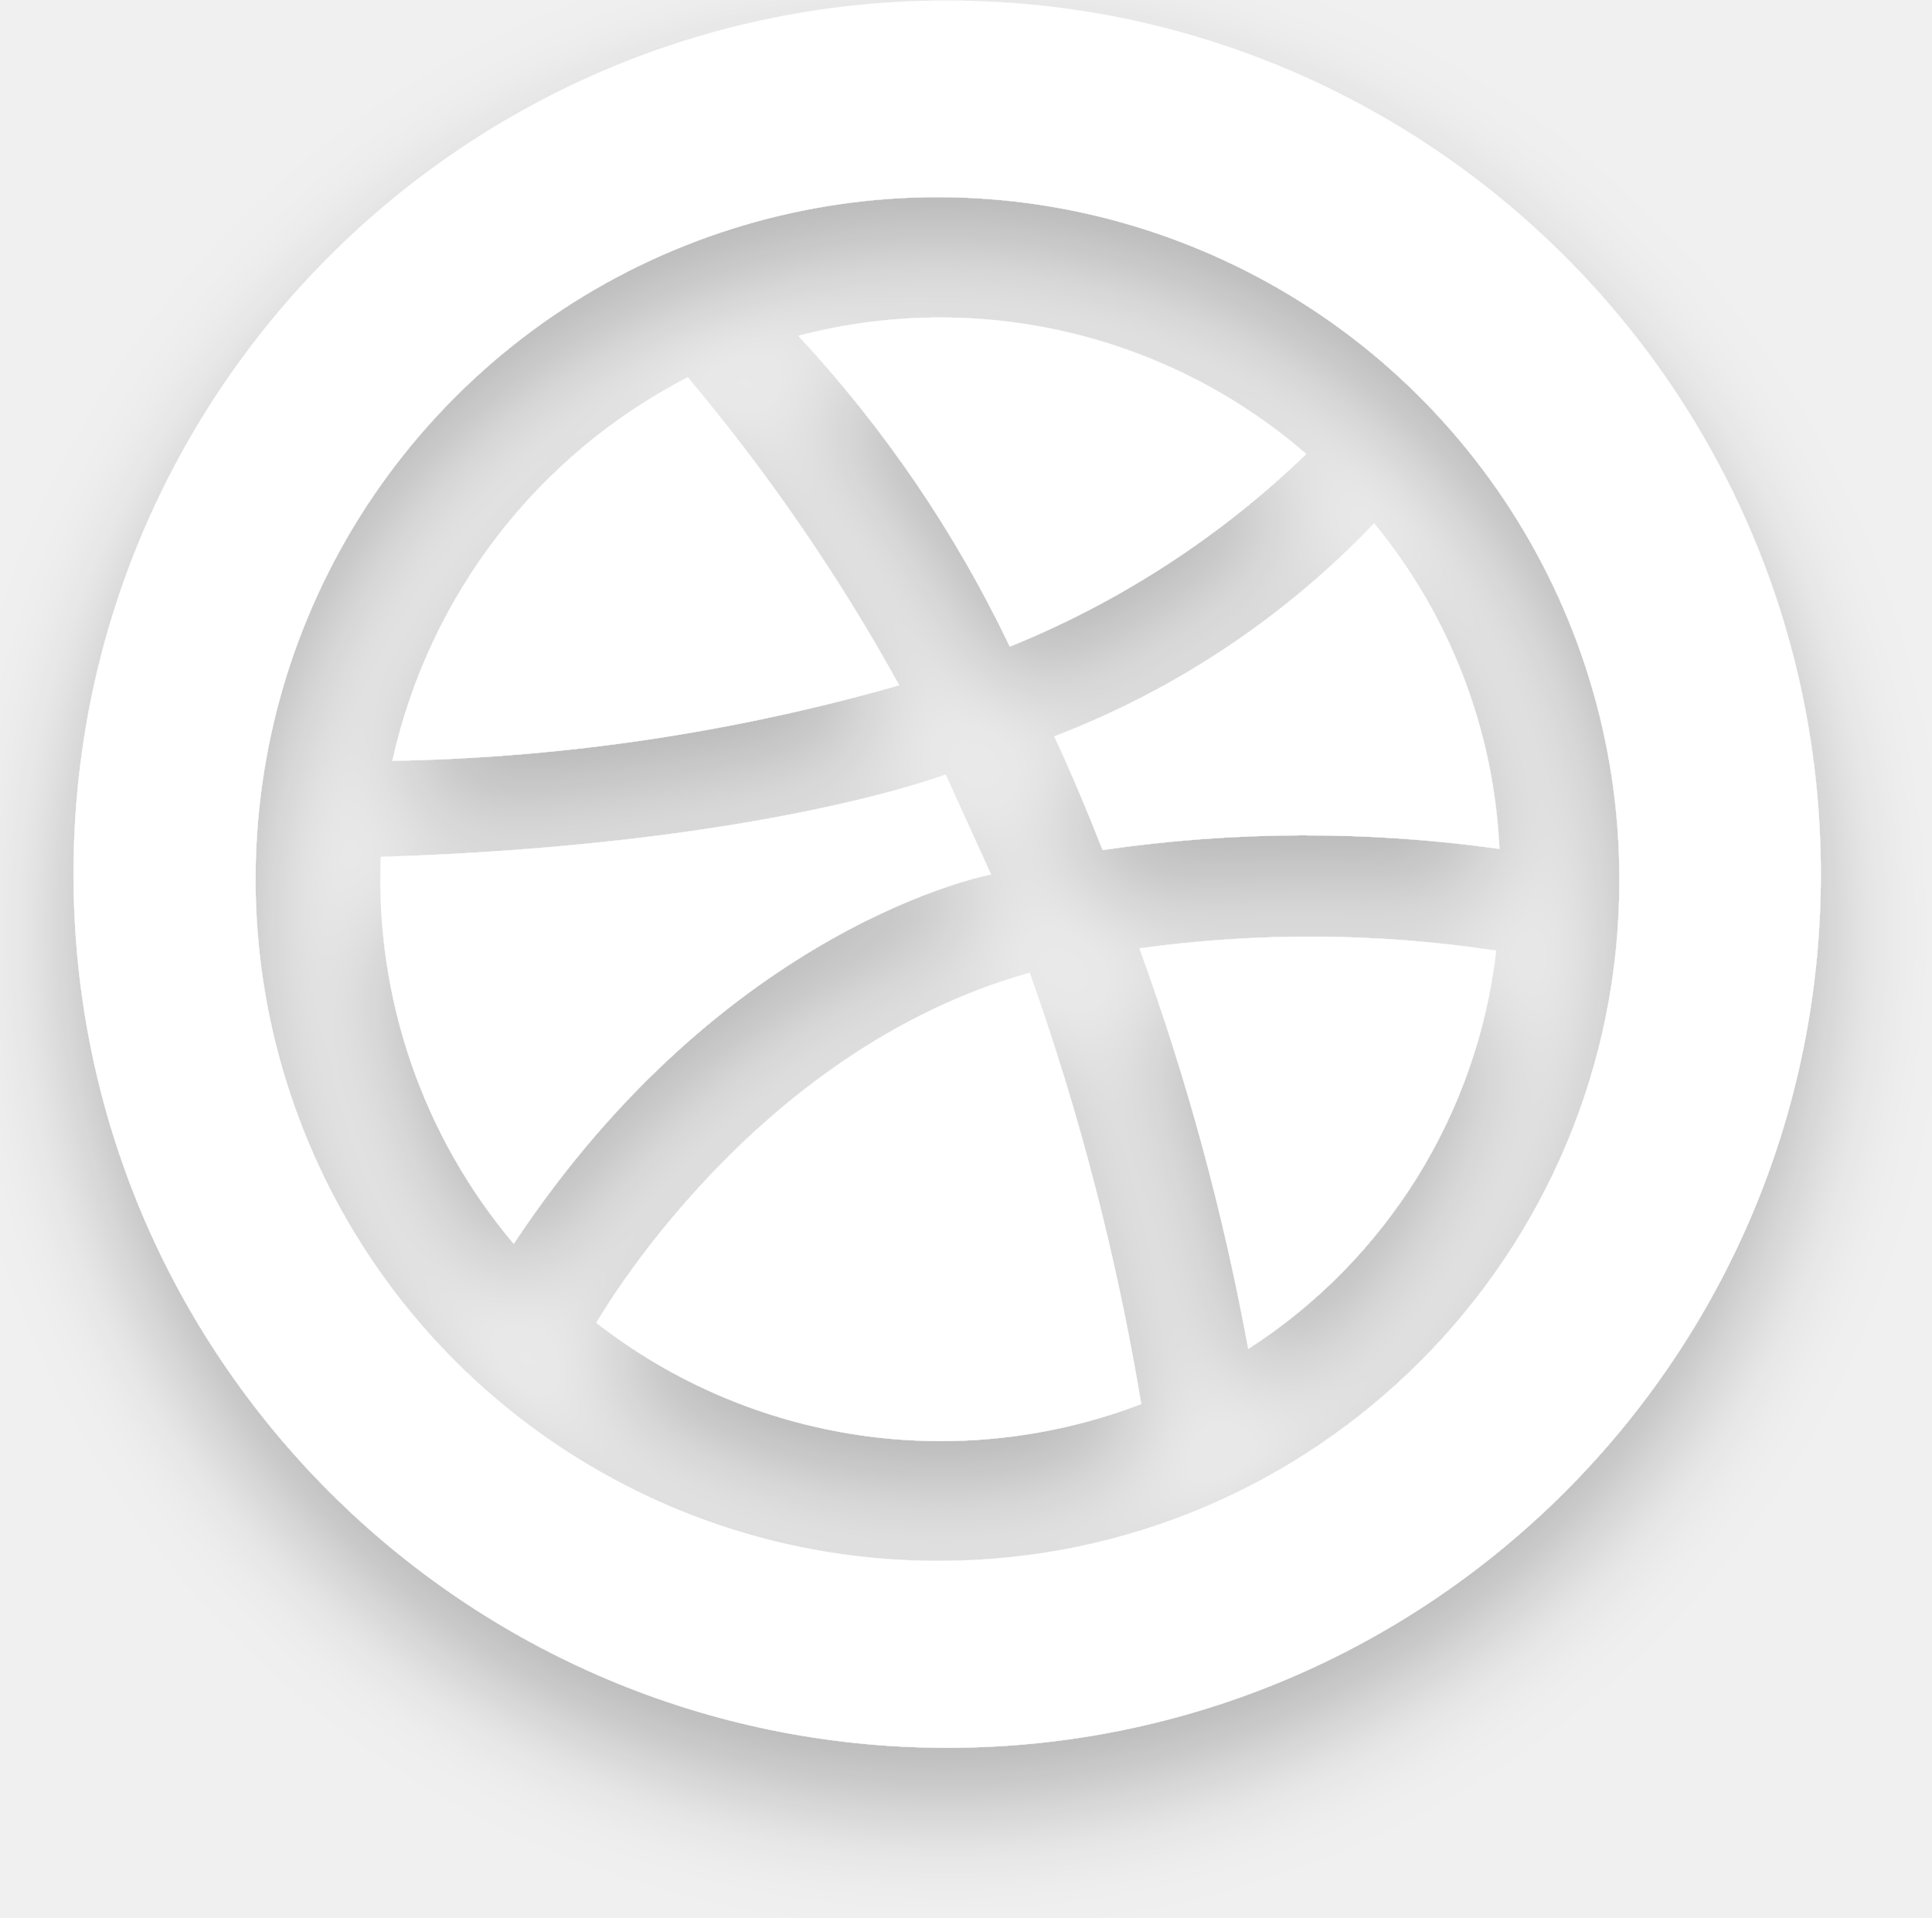
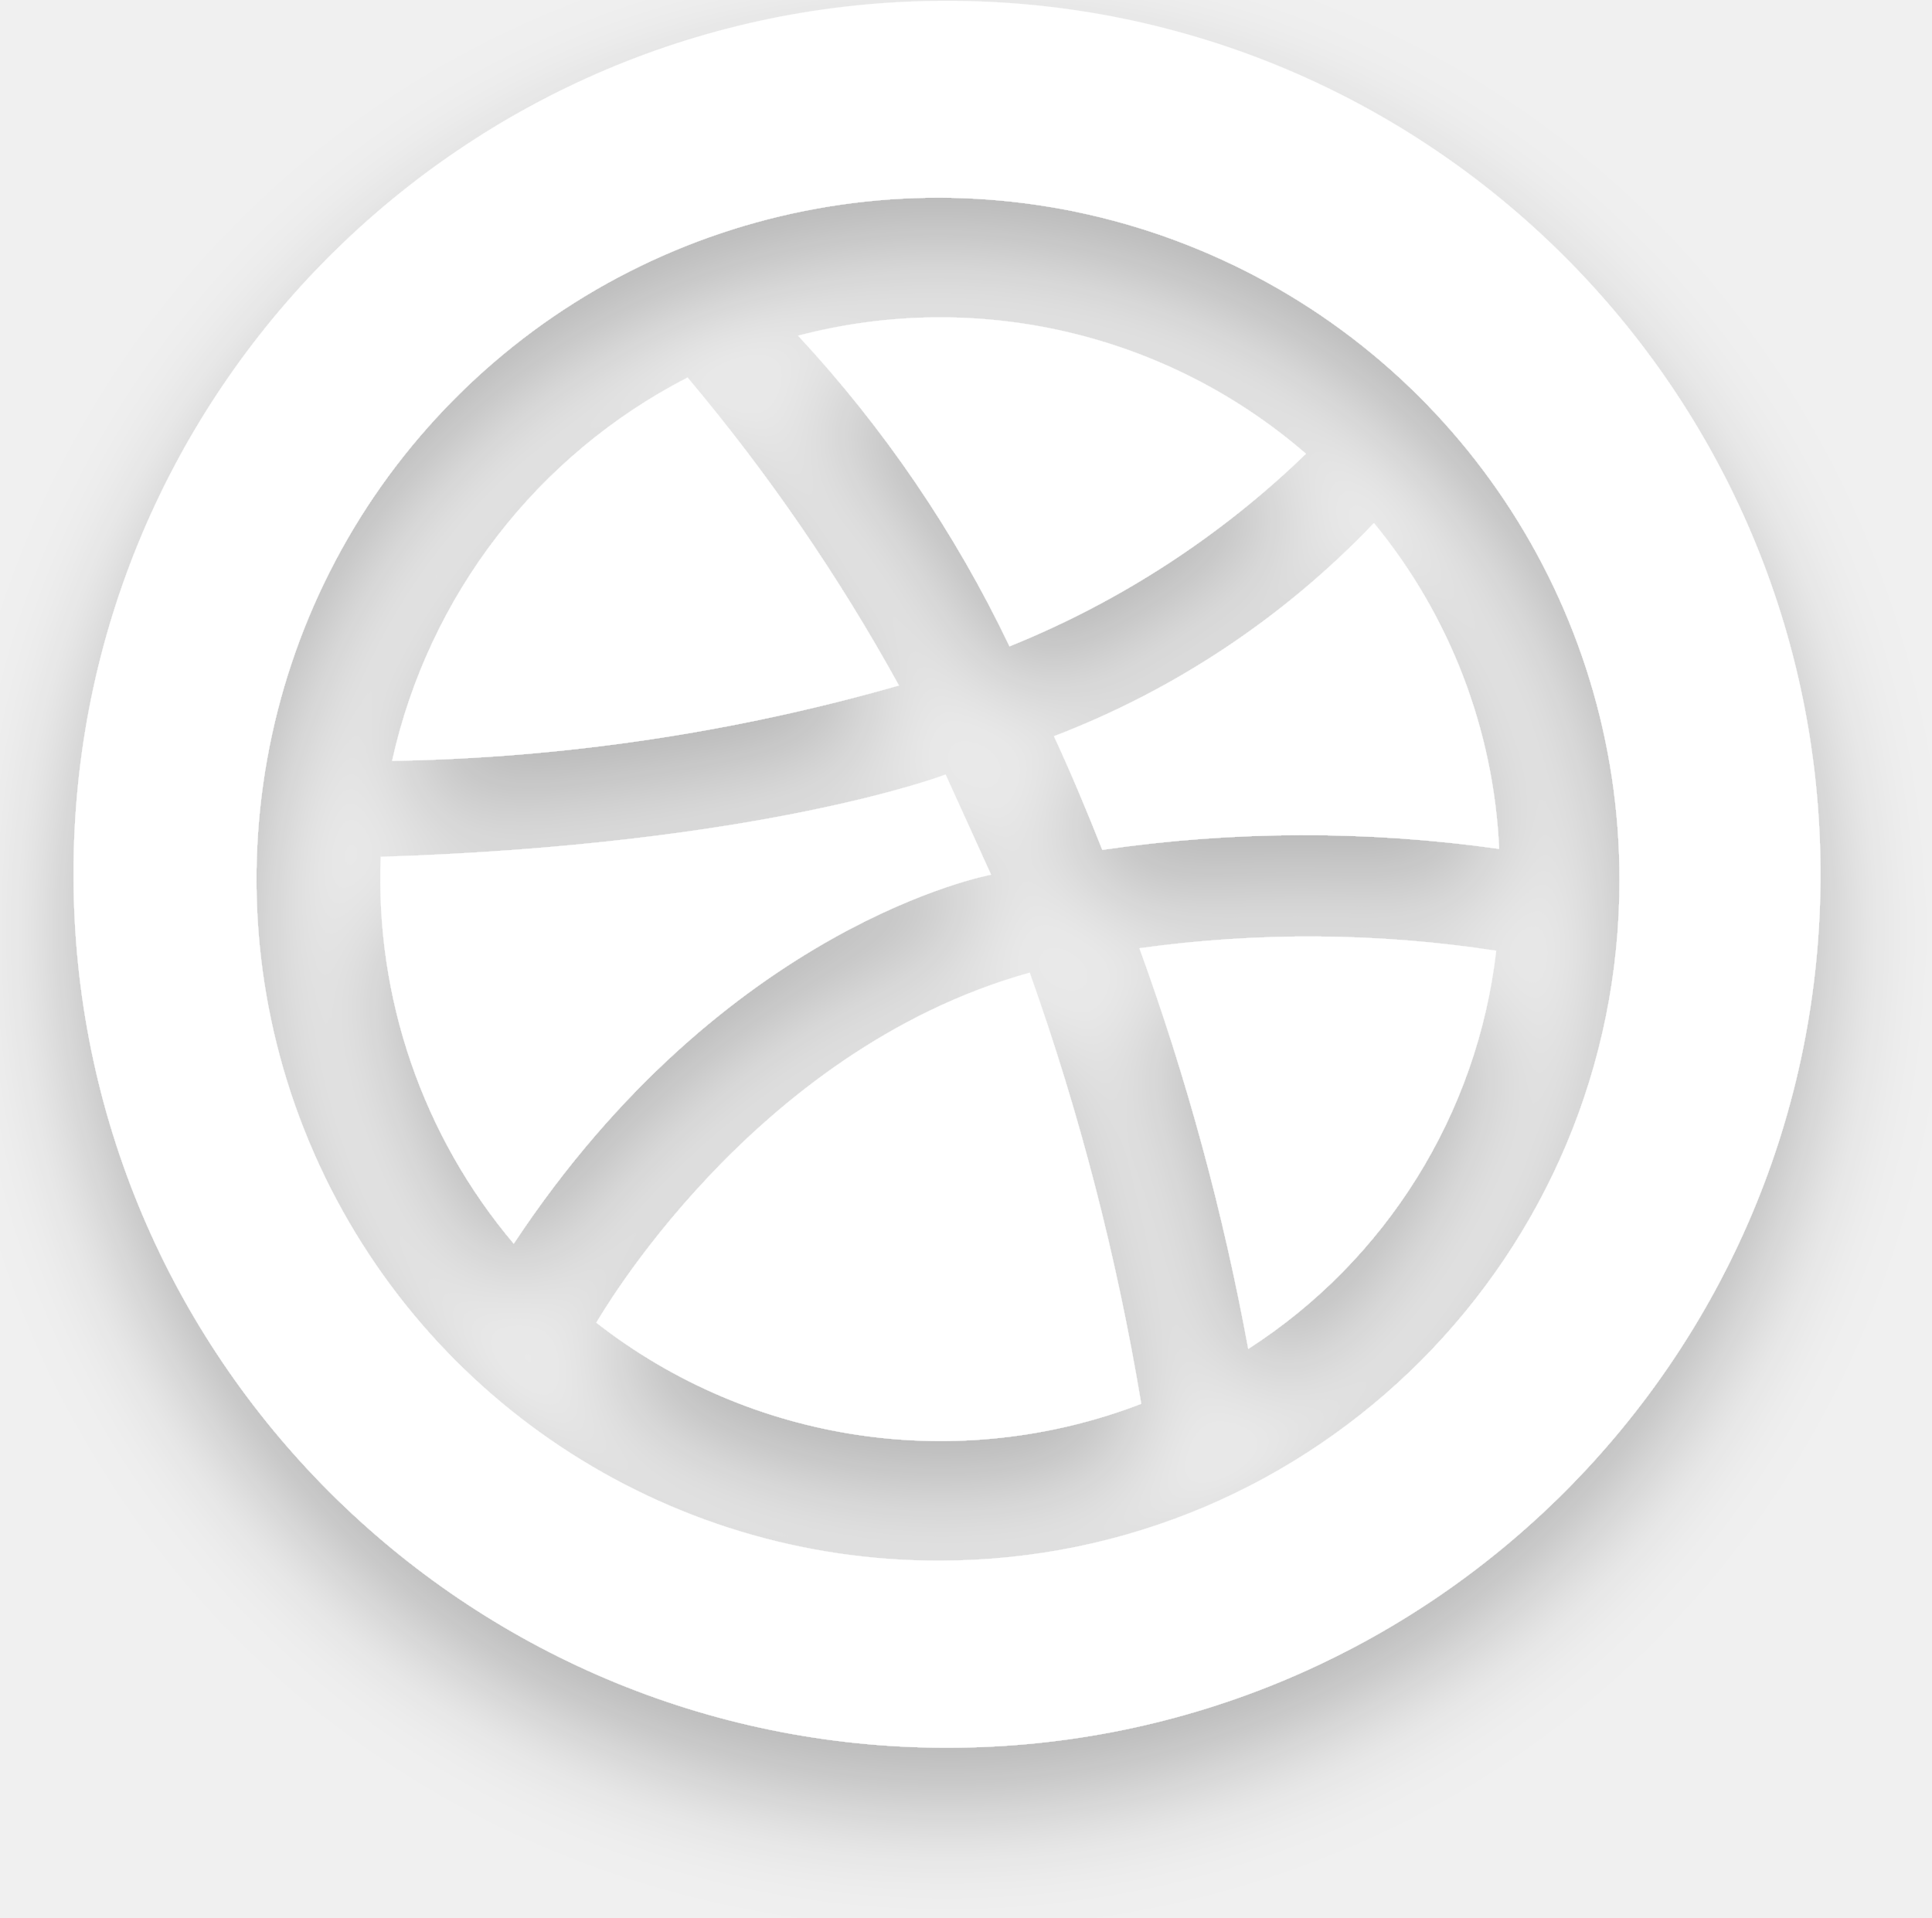
<svg xmlns="http://www.w3.org/2000/svg" width="34" height="33.75" viewBox="0 0 34 33.75">
  <defs>
    <style>
      .cls-1 {
        fill: #fff;
        fill-rule: evenodd;
        filter: url(#filter);
      }
    </style>
-     <filter id="filter" x="686" y="3559.25" width="34" height="33.75" filterUnits="userSpaceOnUse">
+     <filter id="filter" x="0" y="0.25" width="34" height="33.75" filterUnits="userSpaceOnUse">
      <feOffset result="offset" dy="1" in="SourceAlpha" />
      <feGaussianBlur result="blur" stdDeviation="1" />
      <feFlood result="flood" flood-opacity="0.25" />
      <feComposite result="composite" operator="in" in2="blur" />
      <feBlend result="blend" in="SourceGraphic" />
    </filter>
  </defs>
-   <path id="dribbble_" data-name="dribbble " class="cls-1" d="M702.546,3586.72a12,12,0,1,1,11.952-12A11.974,11.974,0,0,1,702.546,3586.72Zm9.785-10.74a21.93,21.93,0,0,0-6.279-.04,43.555,43.555,0,0,1,1.915,7.05A9.653,9.653,0,0,0,712.331,3575.98Zm-6.247,7.98a44.318,44.318,0,0,0-1.963-7.59c-4.928,1.38-7.619,6.16-7.627,6.16A9.866,9.866,0,0,0,706.084,3583.96Zm-11.043-2.82c3.733-5.64,8.4-6.5,8.4-6.5l-0.8-1.76s-3.212,1.24-9.94,1.45A9.947,9.947,0,0,0,695.041,3581.14Zm-2.136-8.5a34.661,34.661,0,0,0,8.92-1.33,33.946,33.946,0,0,0-3.721-5.42A10.037,10.037,0,0,0,692.905,3572.64Zm7.144-7.48a21.787,21.787,0,0,1,3.722,5.47,16.342,16.342,0,0,0,5.217-3.39A9.834,9.834,0,0,0,700.049,3565.16Zm10.133,3.3a15.345,15.345,0,0,1-5.629,3.75c0.3,0.64.579,1.31,0.851,2a24.659,24.659,0,0,1,6.984-.02A9.721,9.721,0,0,0,710.182,3568.46Zm-7.538-9.2a15.375,15.375,0,1,1-15.35,15.38A15.368,15.368,0,0,1,702.644,3559.26Z" transform="translate(-686 -3559.25)" />
+   <path id="dribbble_" data-name="dribbble " class="cls-1" d="M16.546,27.716A11.993,11.993,0,1,1,28.5,15.724,11.972,11.972,0,0,1,16.546,27.716Zm9.785-10.734a21.715,21.715,0,0,0-6.279-.044,43.6,43.6,0,0,1,1.915,7.052A9.652,9.652,0,0,0,26.331,16.982Zm-6.247,7.973a44.347,44.347,0,0,0-1.963-7.587c-4.928,1.378-7.619,6.16-7.627,6.16A9.846,9.846,0,0,0,20.084,24.956ZM9.041,22.138c3.732-5.643,8.4-6.494,8.4-6.494l-0.8-1.763S13.43,15.117,6.7,15.329A9.957,9.957,0,0,0,9.041,22.138ZM6.9,13.641a34.575,34.575,0,0,0,8.92-1.327,33.625,33.625,0,0,0-3.72-5.42A10.028,10.028,0,0,0,6.9,13.641Zm7.144-7.484a21.821,21.821,0,0,1,3.722,5.468,16.247,16.247,0,0,0,5.217-3.389A9.832,9.832,0,0,0,14.049,6.157Zm10.133,3.3a15.346,15.346,0,0,1-5.629,3.75c0.3,0.645.579,1.316,0.851,2a24.49,24.49,0,0,1,6.984-.017A9.727,9.727,0,0,0,24.182,9.458ZM16.644,0.265A15.372,15.372,0,1,1,1.294,15.637,15.361,15.361,0,0,1,16.644.265Z" transform="translate(0 -0.25)" />
</svg>
